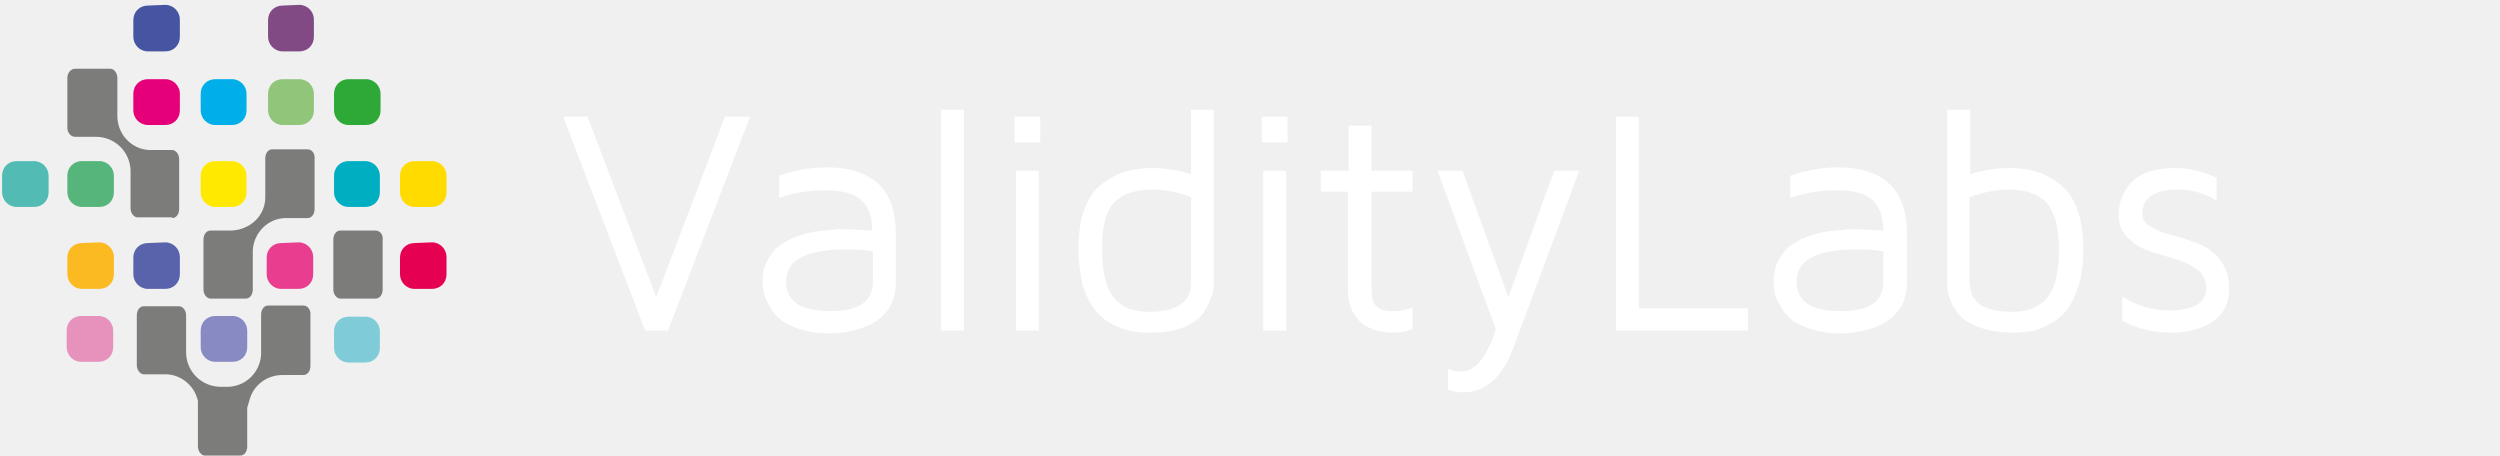
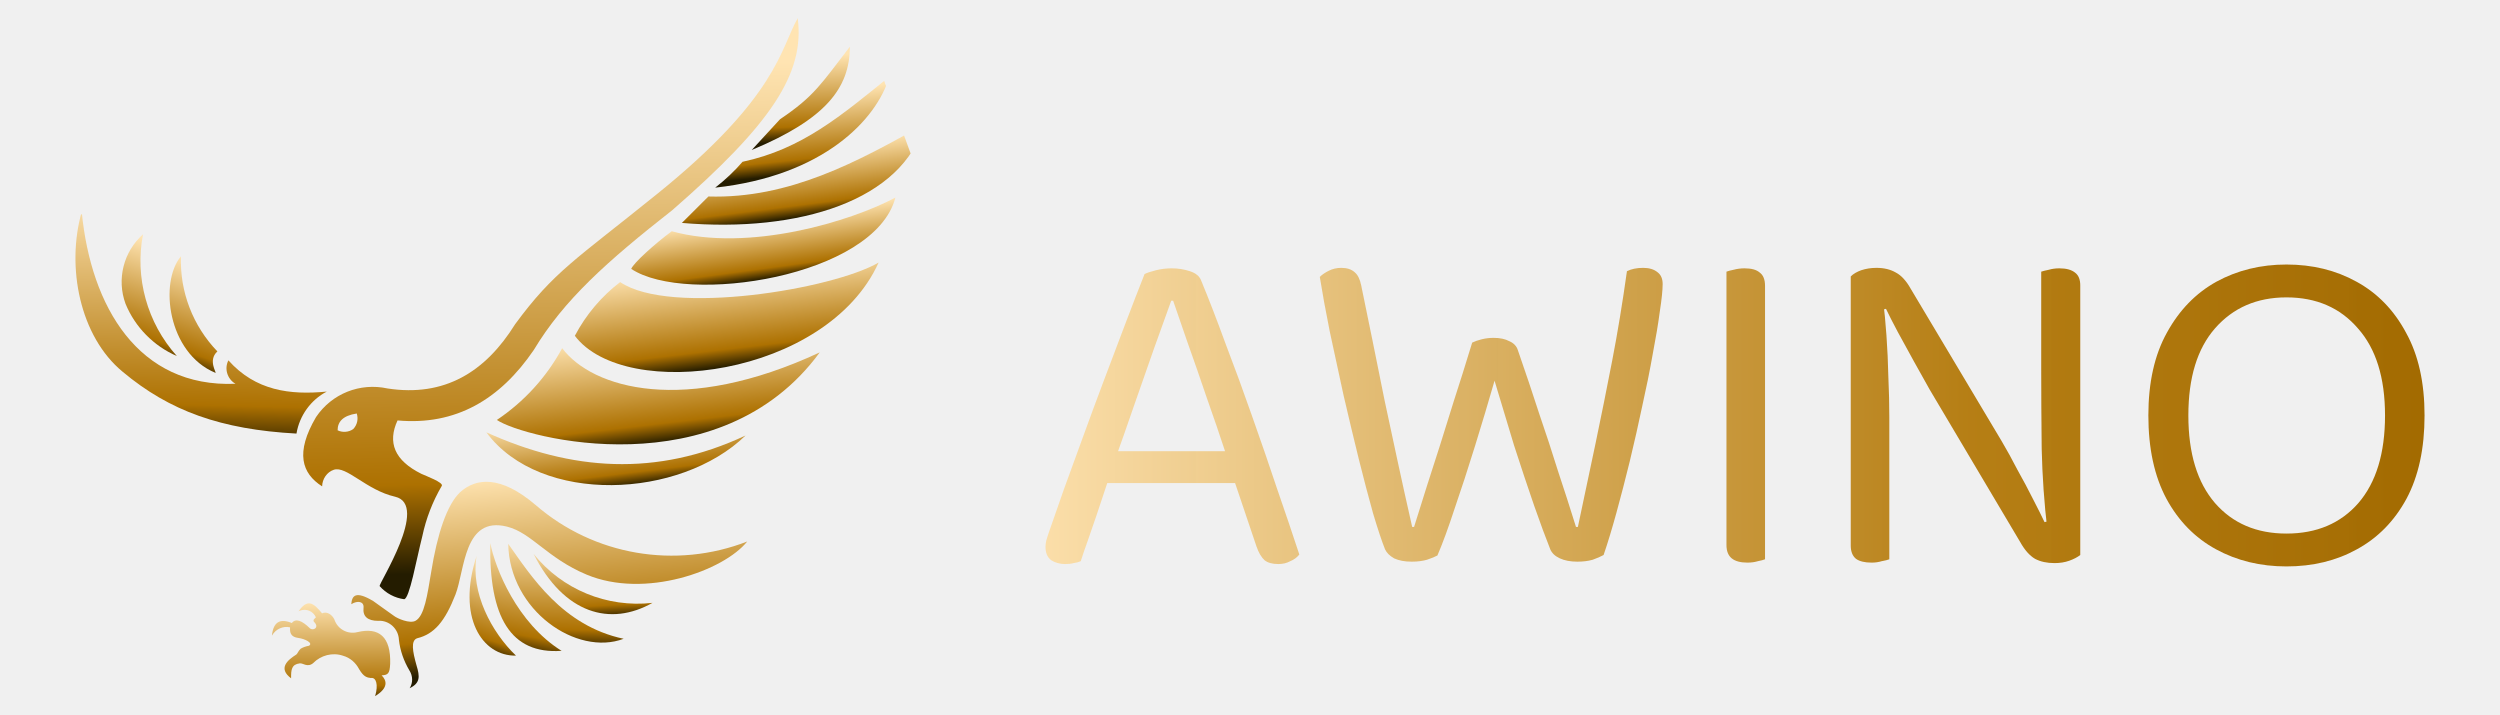
- <svg xmlns="http://www.w3.org/2000/svg" version="1.1" id="Ebene_1" x="0px" y="0px" viewBox="0 0 360 65.6" style="enable-background:new 0 0 360 65.6;" xml:space="preserve">
-   <style type="text/css">
- 	.st0{fill:#FFFFFF;}
- 	.st1{fill:#FBBA21;}
- 	.st2{fill:#FFDB00;}
- 	.st3{fill:#E5007A;}
- 	.st4{fill:#FFE900;}
- 	.st5{fill:#5863AB;}
- 	.st6{fill:#55B57A;}
- 	.st7{fill:#2EA836;}
- 	.st8{fill:#4655A1;}
- 	.st9{fill:#80CBD8;}
- 	.st10{fill:#52BBB4;}
- 	.st11{fill:#E50051;}
- 	.st12{fill:#91C579;}
- 	.st13{fill:#00AEEA;}
- 	.st14{fill:#814A84;}
- 	.st15{fill:#E93E8F;}
- 	.st16{fill:#00AEC1;}
- 	.st17{fill:#878AC3;}
- 	.st18{fill:#E791BD;}
- 	.st19{fill:#7C7C7B;}
+ <svg xmlns="http://www.w3.org/2000/svg" xmlns:xlink="http://www.w3.org/1999/xlink" version="1.1" id="Ebene_1" x="0px" y="0px" viewBox="0 0 700 200" xml:space="preserve" width="700" height="200">
+   <defs id="defs153">
+     <linearGradient id="linearGradient18404">
+       <stop style="stop-color:#fbdea9;stop-opacity:1;" offset="0" id="stop23178" />
+       <stop style="stop-color:#b57d12;stop-opacity:0.988" offset="0.669" id="stop18570" />
+       <stop style="stop-color:#a36b01;stop-opacity:1" offset="1" id="stop18402" />
+     </linearGradient>
+     <linearGradient id="Pfad_2323_00000117638392000652863260000003205296676774957490_" gradientUnits="userSpaceOnUse" x1="-137.843" y1="811.83" x2="-137.843" y2="808.776" gradientTransform="matrix(3.4979,1.9294,0.6179,-10.922,5.6054,9196.119)">
+       <stop offset="0" style="stop-color:#FFE4B2" id="stop16335" />
+       <stop offset="0.823" style="stop-color:#AD7101" id="stop16337" />
+       <stop offset="1" style="stop-color:#241C00" id="stop16339" />
+     </linearGradient>
+     <linearGradient xlink:href="#Pfad_2323_00000117638392000652863260000003205296676774957490_" id="linearGradient16333" x1="277.82" y1="116.381" x2="663.952" y2="116.381" gradientUnits="userSpaceOnUse" />
+     <linearGradient xlink:href="#linearGradient18404" id="linearGradient23112" gradientUnits="userSpaceOnUse" x1="277.787" y1="115.565" x2="663.774" y2="115.565" gradientTransform="translate(-6.203413,-5.1382)" />
+   </defs>
+   <style type="text/css" id="style2">
+ 	.st0{clip-path:url(#SVGID_00000049941846930257934220000018420243084974394774_);}
+ 	.st1{fill-rule:evenodd;clip-rule:evenodd;fill:url(#Pfad_2307_00000163770694348768295010000004849646099421593783_);}
+ 	.st2{fill-rule:evenodd;clip-rule:evenodd;fill:url(#Pfad_2308_00000070824407546842121620000015576827952830124679_);}
+ 	.st3{fill-rule:evenodd;clip-rule:evenodd;fill:url(#Pfad_2309_00000051348673875451602220000009611795152938431373_);}
+ 	.st4{fill-rule:evenodd;clip-rule:evenodd;fill:url(#Pfad_2310_00000109713826106008154570000015697756723812503176_);}
+ 	.st5{fill-rule:evenodd;clip-rule:evenodd;fill:url(#Pfad_2311_00000062157027916013611940000006377162523488610707_);}
+ 	.st6{fill-rule:evenodd;clip-rule:evenodd;fill:url(#Pfad_2312_00000103225052295355316660000009400406999204710552_);}
+ 	.st7{fill-rule:evenodd;clip-rule:evenodd;fill:url(#Pfad_2313_00000057870663039214789880000005353980990383691447_);}
+ 	.st8{fill-rule:evenodd;clip-rule:evenodd;fill:url(#Pfad_2314_00000126313229396615487070000008415462651613726644_);}
+ 	.st9{fill-rule:evenodd;clip-rule:evenodd;fill:url(#Pfad_2315_00000054959730252239789480000017169436718940548259_);}
+ 	.st10{fill-rule:evenodd;clip-rule:evenodd;fill:url(#Pfad_2316_00000109732237383645085680000015393284041640384191_);}
+ 	.st11{fill-rule:evenodd;clip-rule:evenodd;fill:url(#Pfad_2317_00000046312370241541574850000006338981156916792706_);}
+ 	.st12{fill-rule:evenodd;clip-rule:evenodd;fill:url(#Pfad_2318_00000000903098372816135260000015449606161695345327_);}
+ 	.st13{fill-rule:evenodd;clip-rule:evenodd;fill:url(#Pfad_2319_00000165215919385570676990000003565118860321195394_);}
+ 	.st14{fill-rule:evenodd;clip-rule:evenodd;fill:url(#Pfad_2320_00000173851432900352454240000015003554721900824459_);}
+ 	.st15{fill-rule:evenodd;clip-rule:evenodd;fill:url(#Pfad_2321_00000140705678134146916420000001666563210577948064_);}
+ 	.st16{fill-rule:evenodd;clip-rule:evenodd;fill:url(#Pfad_2322_00000056414279022464449300000004157934569950787259_);}
+ 	.st17{fill-rule:evenodd;clip-rule:evenodd;fill:url(#Pfad_2323_00000024712252202815116150000003726989801901641917_);}
</style>
-   <path class="st0" d="M81.1,16.8h3.5l9.9,26l9.9-26h3.6L96.2,47.6h-3.3L81.1,16.8z" />
-   <path class="st0" d="M109.8,40.5c0-1,0.2-2,0.6-2.8s0.9-1.5,1.4-2c0.6-0.5,1.3-0.9,2.1-1.3c0.9-0.4,1.6-0.6,2.3-0.8  c0.7-0.2,1.4-0.3,2.4-0.4c0.9-0.1,1.6-0.1,1.9-0.2c0.4,0,0.8,0,1.4,0l3.7,0.2c0-2.1-0.6-3.6-1.7-4.5s-2.8-1.3-5-1.3  c-2.5,0-4.7,0.4-6.7,1.1v-3.2c2.3-0.8,4.6-1.2,6.9-1.2c3.2,0,5.7,0.8,7.4,2.4c1.7,1.6,2.5,4,2.5,7.2v6.9c0,1.5-0.3,2.7-1,3.8  c-0.7,1-1.6,1.8-2.6,2.3c-1.1,0.5-2.1,0.8-3,1s-1.9,0.3-2.8,0.3c-0.7,0-1.4,0-2.2-0.1c-0.7-0.1-1.6-0.3-2.5-0.6s-1.8-0.7-2.4-1.2  c-0.7-0.5-1.3-1.2-1.8-2.2C110.1,42.9,109.8,41.8,109.8,40.5z M113.2,40.5c0,2.9,2.1,4.3,6.3,4.3c0,0,0,0,0.1,0  c4.1,0,6.1-1.4,6.1-4.2v-4.4c-1-0.2-2.4-0.3-4.1-0.3C115.9,36,113.2,37.5,113.2,40.5z" />
-   <path class="st0" d="M135.5,47.6V15.8h3.3v31.8H135.5z" />
-   <path class="st0" d="M146.1,20.5v-3.7h3.7v3.7H146.1z M146.3,47.6h3.3v-23h-3.3V47.6z" />
-   <path class="st0" d="M155.3,35.8c0-2.3,0.3-4.2,0.9-5.8c0.6-1.6,1.5-2.8,2.6-3.6c1.1-0.8,2.2-1.4,3.3-1.7c1.1-0.3,2.4-0.5,3.7-0.5  c2,0,3.9,0.3,5.7,0.9v-9.3h3.3v24.9c0,0.6-0.1,1.2-0.3,1.9c-0.2,0.6-0.6,1.4-1.1,2.3c-0.6,0.9-1.5,1.6-2.9,2.2  c-1.4,0.6-3.1,0.8-5.1,0.8c-0.9,0-1.7-0.1-2.5-0.2c-0.8-0.2-1.7-0.5-2.7-1s-1.8-1.2-2.5-2.1c-0.7-0.8-1.3-2-1.8-3.5  C155.6,39.6,155.3,37.8,155.3,35.8z M158.7,35.8c0,1.9,0.2,3.6,0.6,4.9c0.4,1.3,1,2.2,1.7,2.8s1.4,1,2.1,1.1  c0.7,0.2,1.4,0.3,2.3,0.3c4.1,0,6.1-1.4,6.1-4.1V28.4c-1.9-0.8-3.8-1.1-5.7-1.1c-2.5,0-4.3,0.7-5.5,2  C159.2,30.6,158.7,32.8,158.7,35.8z" />
-   <path class="st0" d="M181.7,20.5v-3.7h3.7v3.7H181.7z M181.9,47.6h3.3v-23h-3.3V47.6z" />
-   <path class="st0" d="M190.2,27.6v-3h4v-6.5h3.3v6.5h5.9v3h-5.9v14c0,1.2,0.2,2,0.7,2.5s1.3,0.7,2.6,0.7c0.9,0,1.8-0.2,2.6-0.5v3.1  c-1,0.4-2,0.5-2.9,0.5h-0.1c-0.6,0-1.2-0.1-1.8-0.2c-0.6-0.1-1.2-0.4-2-0.8c-0.7-0.4-1.3-1.1-1.8-2s-0.7-2.1-0.7-3.5V27.6H190.2z" />
-   <path class="st0" d="M207,24.6h3.6l6.6,18.2l6.6-18.2h3.6L218,49.9c-1.6,4.4-4.1,6.6-7.3,6.6c-0.7,0-1.5-0.1-2.2-0.4v-3  c0.6,0.3,1.3,0.4,2,0.4c0.6,0,1.2-0.2,1.7-0.6c0.6-0.4,1-0.9,1.4-1.5s0.7-1.2,1-1.8s0.5-1.1,0.6-1.6l0.2-0.6L207,24.6z" />
-   <path class="st0" d="M232.7,47.6V16.8h3.3v27.6h15.7v3.2C251.7,47.6,232.7,47.6,232.7,47.6z" />
-   <path class="st0" d="M255.4,40.5c0-1,0.2-2,0.6-2.8c0.4-0.8,0.9-1.5,1.4-2c0.6-0.5,1.3-0.9,2.1-1.3c0.9-0.4,1.6-0.6,2.3-0.8  c0.7-0.2,1.4-0.3,2.4-0.4c0.9-0.1,1.6-0.1,1.9-0.2c0.4,0,0.8,0,1.4,0l3.7,0.2c0-2.1-0.6-3.6-1.7-4.5s-2.8-1.3-5-1.3  c-2.5,0-4.7,0.4-6.7,1.1v-3.2c2.3-0.8,4.6-1.2,6.9-1.2c3.2,0,5.7,0.8,7.4,2.4c1.7,1.6,2.5,4,2.5,7.2v6.9c0,1.5-0.3,2.7-1,3.8  c-0.7,1-1.6,1.8-2.6,2.3c-1.1,0.5-2.1,0.8-3,1s-1.9,0.3-2.8,0.3c-0.7,0-1.4,0-2.2-0.1c-0.7-0.1-1.6-0.3-2.5-0.6s-1.8-0.7-2.4-1.2  c-0.7-0.5-1.3-1.2-1.8-2.2C255.6,42.9,255.4,41.8,255.4,40.5z M258.7,40.5c0,2.9,2.1,4.3,6.3,4.3c0,0,0,0,0.1,0  c4.1,0,6.1-1.4,6.1-4.2v-4.4c-1-0.2-2.4-0.3-4.1-0.3C261.5,36,258.7,37.5,258.7,40.5z" />
-   <path class="st0" d="M280.4,40.7V15.8h3.3v9.3c1.8-0.6,3.7-0.9,5.7-0.9c1.1,0,2,0.1,3,0.3c0.9,0.2,1.9,0.5,2.8,1.1  c1,0.5,1.8,1.2,2.5,2s1.3,2,1.7,3.4c0.4,1.4,0.6,3.1,0.6,4.9c0,2-0.2,3.8-0.7,5.3s-1.1,2.7-1.7,3.5c-0.7,0.8-1.5,1.5-2.5,2  s-1.9,0.9-2.7,1c-0.8,0.1-1.7,0.2-2.5,0.2c-1.7,0-3.1-0.2-4.4-0.6c-1.2-0.4-2.2-0.9-2.8-1.4c-0.6-0.5-1.1-1.2-1.5-1.9  c-0.4-0.8-0.6-1.4-0.7-1.9C280.4,41.6,280.4,41.2,280.4,40.7z M283.7,40.9c0,2.7,2,4,6.1,4c0.9,0,1.6-0.1,2.3-0.3  c0.7-0.2,1.4-0.6,2.1-1.1c0.7-0.6,1.3-1.5,1.7-2.8c0.4-1.3,0.6-2.9,0.6-4.9c0-3-0.6-5.1-1.7-6.5c-1.1-1.3-3-2-5.5-2  c-1.9,0-3.8,0.4-5.7,1.1v12.5H283.7z" />
-   <path class="st0" d="M305.1,30.8c0-1.8,0.7-3.4,2-4.7c1.3-1.3,3.4-1.9,6.2-1.9c2,0,3.9,0.5,5.9,1.4v3.3c-1.8-1.1-3.6-1.6-5.5-1.6  c-3.5,0-5.2,1.2-5.2,3.5c0,0.8,0.4,1.4,1.3,1.9c0.8,0.5,1.9,0.9,3.1,1.2s2.4,0.7,3.7,1.2c1.2,0.5,2.2,1.2,3.1,2.3  c0.8,1.1,1.3,2.5,1.3,4.1c0,2-0.7,3.6-2.2,4.7c-1.5,1.1-3.6,1.7-6.2,1.7s-4.9-0.6-7-1.7v-3.5c2.2,1.4,4.5,2,6.8,2  c3.5,0,5.3-1.1,5.3-3.2c0-1.1-0.4-2-1.3-2.7c-0.8-0.6-1.9-1.1-3.1-1.5c-1.2-0.3-2.4-0.7-3.7-1.1c-1.2-0.4-2.2-1-3.1-1.9  C305.5,33.5,305.1,32.3,305.1,30.8z" />
-   <g>
-     <path class="st1" d="M11.8,35c-1.2,0-2.1,0.9-2.1,2.1v2.4c0,1.1,0.9,2.1,2.1,2.1h2.5c1.2,0,2.1-0.9,2.1-2.1V37   c0-1.1-0.9-2.1-2.1-2.1L11.8,35L11.8,35z" />
-     <path class="st2" d="M59.7,23.2c-1.2,0-2.1,0.9-2.1,2.1v2.4c0,1.1,0.9,2.1,2.1,2.1h2.5c1.2,0,2.1-0.9,2.1-2.1v-2.4   c0-1.1-0.9-2.1-2.1-2.1H59.7L59.7,23.2z" />
-     <path class="st3" d="M21.3,11.4c-1.2,0-2.1,0.9-2.1,2.1v2.4c0,1.1,0.9,2.1,2.1,2.1h2.5c1.2,0,2.1-0.9,2.1-2.1v-2.4   c0-1.1-0.9-2.1-2.1-2.1H21.3L21.3,11.4z" />
-     <path class="st4" d="M31,23.2c-1.2,0-2.1,0.9-2.1,2.1v2.4c0,1.1,0.9,2.1,2.1,2.1h2.4c1.2,0,2.1-0.9,2.1-2.1v-2.4   c0-1.1-0.9-2.1-2.1-2.1H31L31,23.2z" />
-     <path class="st5" d="M21.3,35c-1.2,0-2.1,0.9-2.1,2.1v2.4c0,1.1,0.9,2.1,2.1,2.1h2.5c1.2,0,2.1-0.9,2.1-2.1V37   c0-1.1-0.9-2.1-2.1-2.1L21.3,35L21.3,35z" />
-     <path class="st6" d="M11.8,23.2c-1.2,0-2.1,0.9-2.1,2.1v2.4c0,1.1,0.9,2.1,2.1,2.1h2.5c1.2,0,2.1-0.9,2.1-2.1v-2.4   c0-1.1-0.9-2.1-2.1-2.1H11.8L11.8,23.2z" />
-     <path class="st7" d="M50.2,11.4c-1.2,0-2.1,0.9-2.1,2.1v2.4c0,1.1,0.9,2.1,2.1,2.1h2.5c1.2,0,2.1-0.9,2.1-2.1v-2.4   c0-1.1-0.9-2.1-2.1-2.1H50.2L50.2,11.4z" />
-     <path class="st8" d="M21.3,0.8c-1.2,0-2.1,0.9-2.1,2.1v2.4c0,1.1,0.9,2.1,2.1,2.1h2.5c1.2,0,2.1-0.9,2.1-2.1V2.8   c0-1.1-0.9-2.1-2.1-2.1L21.3,0.8L21.3,0.8z" />
-     <path class="st9" d="M50.2,45.6c-1.2,0-2.1,0.9-2.1,2.1v2.4c0,1.1,0.9,2.1,2.1,2.1h2.4c1.2,0,2.1-0.9,2.1-2.1v-2.4   c0-1.1-0.9-2.1-2.1-2.1H50.2L50.2,45.6z" />
-     <path class="st10" d="M2.4,23.2c-1.2,0-2.1,0.9-2.1,2.1v2.4c0,1.1,0.9,2.1,2.1,2.1h2.5c1.2,0,2.1-0.9,2.1-2.1v-2.4   c0-1.1-0.9-2.1-2.1-2.1H2.4L2.4,23.2z" />
-     <path class="st11" d="M59.7,35c-1.2,0-2.1,0.9-2.1,2.1v2.4c0,1.1,0.9,2.1,2.1,2.1h2.5c1.2,0,2.1-0.9,2.1-2.1V37   c0-1.1-0.9-2.1-2.1-2.1L59.7,35L59.7,35z" />
-     <path class="st12" d="M40.7,11.4c-1.2,0-2.1,0.9-2.1,2.1v2.4c0,1.1,0.9,2.1,2.1,2.1h2.4c1.2,0,2.1-0.9,2.1-2.1v-2.4   c0-1.1-0.9-2.1-2.1-2.1H40.7L40.7,11.4z" />
-     <path class="st13" d="M31,11.4c-1.2,0-2.1,0.9-2.1,2.1v2.4c0,1.1,0.9,2.1,2.1,2.1h2.4c1.2,0,2.1-0.9,2.1-2.1v-2.4   c0-1.1-0.9-2.1-2.1-2.1H31L31,11.4z" />
-     <path class="st14" d="M40.7,0.8c-1.2,0-2.1,0.9-2.1,2.1v2.4c0,1.1,0.9,2.1,2.1,2.1h2.4c1.2,0,2.1-0.9,2.1-2.1V2.8   c0-1.1-0.9-2.1-2.1-2.1L40.7,0.8L40.7,0.8z" />
-     <path class="st15" d="M40.5,35c-1.2,0-2.1,0.9-2.1,2.1v2.4c0,1.1,0.9,2.1,2.1,2.1H43c1.2,0,2.1-0.9,2.1-2.1V37   c0-1.1-0.9-2.1-2.1-2.1L40.5,35L40.5,35z" />
-     <path class="st16" d="M50.2,23.2c-1.2,0-2.1,0.9-2.1,2.1v2.4c0,1.1,0.9,2.1,2.1,2.1h2.4c1.2,0,2.1-0.9,2.1-2.1v-2.4   c0-1.1-0.9-2.1-2.1-2.1H50.2L50.2,23.2z" />
-     <path class="st17" d="M33.5,52.1c1.2,0,2.1-0.9,2.1-2.1v-2.4c0-1.1-0.9-2.1-2.1-2.1H31c-1.2,0-2.1,0.9-2.1,2.1V50   c0,1.1,0.9,2.1,2.1,2.1H33.5L33.5,52.1z" />
-     <path class="st18" d="M14.2,52.1c1.2,0,2.1-0.9,2.1-2.1v-2.4c0-1.1-0.9-2.1-2.1-2.1h-2.5c-1.2,0-2.1,0.9-2.1,2.1V50   c0,1.1,0.9,2.1,2.1,2.1H14.2L14.2,52.1z" />
-     <path class="st19" d="M54.1,33.2H49c-0.6,0-1,0.6-1,1.3v7.2c0,0.7,0.5,1.3,1,1.3h5.1c0.6,0,1-0.6,1-1.3v-7.2   C55.2,33.8,54.7,33.2,54.1,33.2L54.1,33.2z M24.8,31.4c0.6,0,1-0.6,1-1.3v-7.2c0-0.7-0.5-1.3-1-1.3h-3.3c-2.6-0.1-4.6-2.3-4.6-4.9   v-5.5c0-0.7-0.5-1.3-1-1.3h-5.1c-0.6,0-1.1,0.6-1.1,1.3v7.2c0,0.7,0.5,1.3,1.1,1.3h3l0,0c2.7,0,4.9,2.1,5,4.8V30   c0,0.7,0.5,1.3,1,1.3h5V31.4z M44.3,21.5h-5.1c-0.6,0-1,0.6-1,1.3v5.6c0,2.7-2.2,4.7-4.9,4.8h-3c-0.6,0-1,0.6-1,1.3v7.2   c0,0.7,0.5,1.3,1,1.3h5.1c0.6,0,1-0.6,1-1.3v-5.6c0.1-2.5,2.1-4.6,4.6-4.7h3.3c0.6,0,1-0.6,1-1.3v-7.2   C45.4,22.1,44.9,21.5,44.3,21.5L44.3,21.5z M43.7,44h-5.1c-0.6,0-1,0.6-1,1.3V51c-0.1,2.5-2.1,4.6-4.7,4.7h-1.1   c-2.7,0-4.9-2.1-5-4.8v-5.5c0-0.7-0.5-1.3-1-1.3h-5.1c-0.6,0-1,0.6-1,1.3v7.2c0,0.7,0.5,1.3,1,1.3H24c2.2,0.1,4,1.7,4.5,3.8v6.6   c0,0.7,0.5,1.3,1,1.3h5.1c0.6,0,1-0.6,1-1.3v-5.6c0,0,0.2-0.6,0.3-1c0.5-2.1,2.4-3.7,4.8-3.7h3c0.6,0,1-0.6,1-1.3v-7.2   C44.8,44.6,44.3,44,43.7,44L43.7,44z" />
+   <g id="g24705" transform="translate(21.12565,5.09075)">
+     <g id="Gruppe_4218" transform="matrix(0.985,-0.174,0.174,0.985,-6.203413,8.5828)">
+       <g id="g147">
+         <defs id="defs5">
+           <rect id="SVGID_1_" x="-4.9" y="27.8" transform="matrix(0.9848,-0.174,0.174,0.9848,-17.5567,21.8271)" width="241.4" height="166.5" />
+         </defs>
+         <clipPath id="SVGID_00000051351591309651316640000007626877281409536914_">
+           <use xlink:href="#SVGID_1_" style="overflow:visible" id="use7" x="0" y="0" width="100%" height="100%" />
+         </clipPath>
+         <g id="Gruppe_4147" clip-path="url(#SVGID_00000051351591309651316640000007626877281409536914_)">
+           <linearGradient id="Pfad_2307_00000114039404643298544430000009019898074086543762_" gradientUnits="userSpaceOnUse" x1="-123.116" y1="806.828" x2="-123.116" y2="803.774" gradientTransform="matrix(3.34,1.6742,0.59,-9.4777,28.047,8013.358)">
+             <stop offset="0" style="stop-color:#FFE4B2" id="stop10" />
+             <stop offset="0.823" style="stop-color:#AD7101" id="stop12" />
+             <stop offset="1" style="stop-color:#241C00" id="stop14" />
+           </linearGradient>
+           <path id="Pfad_2307" style="clip-rule:evenodd;fill:url(#Pfad_2307_00000114039404643298544430000009019898074086543762_);fill-rule:evenodd" d="m 92,160.4 c -3.5,9.7 0.4,21.8 6,29.4 -9.4,-1.5 -14.5,-13.5 -6,-29.4" />
+           <linearGradient id="Pfad_2308_00000116236759271107769010000008617964820323570304_" gradientUnits="userSpaceOnUse" x1="-128.103" y1="807.553" x2="-128.103" y2="804.499" gradientTransform="matrix(5.0994,1.8929,0.9008,-10.7158,28.6247,9053.551)">
+             <stop offset="0" style="stop-color:#FFE4B2" id="stop18" />
+             <stop offset="0.823" style="stop-color:#AD7101" id="stop20" />
+             <stop offset="1" style="stop-color:#241C00" id="stop22" />
+           </linearGradient>
+           <path id="Pfad_2308" style="clip-rule:evenodd;fill:url(#Pfad_2308_00000116236759271107769010000008617964820323570304_);fill-rule:evenodd" d="m 96.4,157.5 c -4,20.4 0.2,31.7 14.4,33.2 -10.9,-9.8 -14.3,-25.9 -14.4,-33.2" />
+           <linearGradient id="Pfad_2309_00000008135930175010001900000000664264746850019501_" gradientUnits="userSpaceOnUse" x1="-132.534" y1="806.309" x2="-132.534" y2="803.255" gradientTransform="matrix(8.8908,1.8264,1.5706,-10.3393,26.7703,8737.329)">
+             <stop offset="0" style="stop-color:#FFE4B2" id="stop26" />
+             <stop offset="0.823" style="stop-color:#AD7101" id="stop28" />
+             <stop offset="1" style="stop-color:#241C00" id="stop30" />
+           </linearGradient>
+           <path id="Pfad_2309" style="clip-rule:evenodd;fill:url(#Pfad_2309_00000008135930175010001900000000664264746850019501_);fill-rule:evenodd" d="m 101.3,158.6 c -2.9,18.5 13.4,34.4 27.2,31.8 -16.3,-6.6 -22.4,-21.7 -27.2,-31.8" />
+           <linearGradient id="Pfad_2310_00000053509734745780133580000010269684413006545043_" gradientUnits="userSpaceOnUse" x1="-131.628" y1="800.016" x2="-131.628" y2="796.962" gradientTransform="matrix(9.7909,1.1849,1.7296,-6.7078,28.0888,5684.952)">
+             <stop offset="0" style="stop-color:#FFE4B2" id="stop34" />
+             <stop offset="0.823" style="stop-color:#AD7101" id="stop36" />
+             <stop offset="1" style="stop-color:#241C00" id="stop38" />
+           </linearGradient>
+           <path id="Pfad_2310" style="clip-rule:evenodd;fill:url(#Pfad_2310_00000053509734745780133580000010269684413006545043_);fill-rule:evenodd" d="m 107.8,162.6 c 6.1,11.2 17.6,18.5 30.4,19.3 -12.8,4.5 -24.9,-1.2 -30.4,-19.3" />
+           <linearGradient id="Pfad_2311_00000094614505154539691380000007992637153643683768_" gradientUnits="userSpaceOnUse" x1="-137.579" y1="803.665" x2="-137.579" y2="800.611" gradientTransform="matrix(10.1789,1.6424,1.7981,-9.2977,2.7438,7863.667)">
+             <stop offset="0" style="stop-color:#FFE4B2" id="stop42" />
+             <stop offset="0.823" style="stop-color:#AD7101" id="stop44" />
+             <stop offset="1" style="stop-color:#241C00" id="stop46" />
+           </linearGradient>
+           <path id="Pfad_2311" style="clip-rule:evenodd;fill:url(#Pfad_2311_00000094614505154539691380000007992637153643683768_);fill-rule:evenodd" d="m 50.3,181.4 c -2.7,-1.5 -6.1,-1.2 -8.6,0.6 -1.8,1 -2.8,-0.6 -3.7,-0.6 -2.3,-0.1 -2.7,1.3 -3.1,3.7 -3.2,-3.4 -0.1,-5.2 2.6,-6.3 0.3,-0.1 0.8,-1 1.5,-1.4 0.8,-0.3 1.6,-0.4 2.4,-0.4 1.4,-0.5 -0.7,-2.1 -2.6,-2.7 -1.9,-0.6 -2.1,-1.8 -1.7,-3.3 -1.9,-0.8 -4.1,-0.2 -5.4,1.4 1,-3.6 3,-4.5 6.1,-2.5 1.3,-1.2 2.9,-0.2 4.7,2.3 0.7,1 2.8,0.3 1.5,-1.5 -0.5,-0.7 0.7,-1.1 0.7,-1.2 -0.4,-1.8 -2.2,-3 -4.1,-2.6 -0.2,0 -0.3,0.1 -0.4,0.1 3.1,-3.1 4.5,-1.7 6.4,1.7 1.4,-0.4 2.7,0.8 3.1,2.3 0.4,2.8 2.9,4.8 5.7,4.6 6.2,-0.4 9.1,2.9 7.5,10.4 -0.6,2.6 -1.1,2.9 -2.9,2.7 1.2,1.7 1.3,3.8 -2.8,5.4 1.5,-3 1.2,-5.2 -0.3,-5.2 -1,-0.3 -1.9,-0.6 -2.8,-3 -0.6,-1.9 -1.9,-3.6 -3.8,-4.5" />
+           <linearGradient id="Pfad_2312_00000129207124920147346000000015198098637683448750_" gradientUnits="userSpaceOnUse" x1="-139.618" y1="810.232" x2="-139.618" y2="807.179" gradientTransform="matrix(36.248,3.0406,6.4032,-17.2124,-16.0913,14510.834)">
+             <stop offset="0" style="stop-color:#FFE4B2" id="stop50" />
+             <stop offset="0.823" style="stop-color:#AD7101" id="stop52" />
+             <stop offset="1" style="stop-color:#241C00" id="stop54" />
+           </linearGradient>
+           <path id="Pfad_2312" style="clip-rule:evenodd;fill:url(#Pfad_2312_00000129207124920147346000000015198098637683448750_);fill-rule:evenodd" d="m 90.6,142 c 5,-3.1 11.9,-2.8 20.2,7.3 13.6,16.7 35.4,24.5 56.5,20.3 -7.9,6.9 -31,10.9 -45.9,1.3 -10.1,-6.5 -13.1,-14.2 -19.6,-17.1 -11.4,-5.1 -13.7,9.9 -17.5,16.2 -4.2,6.9 -7.8,9.9 -12.7,10.2 -1.9,0.3 -1.9,3.4 -1.5,7.4 0.4,3.3 0.2,5.1 -3,6 1.2,-1.3 1.5,-3.2 0.8,-4.9 -1.1,-2.9 -1.6,-6 -1.4,-9 0.4,-3 -1.7,-5.8 -4.7,-6.2 0,0 -0.1,0 -0.1,0 -2.8,-0.5 -4.1,-1.9 -3.4,-4.3 0.5,-1.7 -1.2,-2.4 -3.2,-1.6 0.6,-2.3 1.8,-3.6 6.2,0.2 1.4,1.5 3.1,3.1 5,5.1 0.8,0.9 4,3 5.7,2.4 2.7,-0.9 4.5,-6.5 6.7,-12.7 3.5,-10.1 7.6,-17.8 11.9,-20.6" />
+           <linearGradient id="Pfad_2313_00000088119855464645290860000007108448543670865796_" gradientUnits="userSpaceOnUse" x1="-136.497" y1="803.217" x2="-136.497" y2="800.164" gradientTransform="matrix(23.0106,1.2263,4.0648,-6.9419,12.3468,5870.097)">
+             <stop offset="0" style="stop-color:#FFE4B2" id="stop58" />
+             <stop offset="0.823" style="stop-color:#AD7101" id="stop60" />
+             <stop offset="1" style="stop-color:#241C00" id="stop62" />
+           </linearGradient>
+           <path id="Pfad_2313" style="clip-rule:evenodd;fill:url(#Pfad_2313_00000088119855464645290860000007108448543670865796_);fill-rule:evenodd" d="m 100.7,126.8 c 11.4,22.8 50.2,27.8 71.3,13.5 -26.7,7.2 -49.8,1.2 -71.3,-13.5" />
+           <linearGradient id="Pfad_2314_00000164497541724204180250000002135180644034901946_" gradientUnits="userSpaceOnUse" x1="-137.968" y1="808.349" x2="-137.968" y2="805.295" gradientTransform="matrix(29.8022,1.7514,5.2645,-9.9143,6.5957,8363.138)">
+             <stop offset="0" style="stop-color:#FFE4B2" id="stop66" />
+             <stop offset="0.823" style="stop-color:#AD7101" id="stop68" />
+             <stop offset="1" style="stop-color:#241C00" id="stop70" />
+           </linearGradient>
+           <path id="Pfad_2314" style="clip-rule:evenodd;fill:url(#Pfad_2314_00000164497541724204180250000002135180644034901946_);fill-rule:evenodd" d="m 104.2,123.9 c 8.4,-3.7 15.8,-9.4 21.5,-16.6 6.4,12.6 30.4,24.5 70.8,13.7 -34.2,32.8 -85.8,9.2 -92.3,2.9" />
+           <linearGradient id="Pfad_2315_00000051354333842910886660000013543306664277901478_" gradientUnits="userSpaceOnUse" x1="-137.329" y1="808.955" x2="-137.329" y2="805.901" gradientTransform="matrix(28.1464,1.6257,4.9721,-9.2032,16.6857,7760.102)">
+             <stop offset="0" style="stop-color:#FFE4B2" id="stop74" />
+             <stop offset="0.823" style="stop-color:#AD7101" id="stop76" />
+             <stop offset="1" style="stop-color:#241C00" id="stop78" />
+           </linearGradient>
+           <path id="Pfad_2315" style="clip-rule:evenodd;fill:url(#Pfad_2315_00000051354333842910886660000013543306664277901478_);fill-rule:evenodd" d="m 144.9,91.9 c 12.3,11.9 58.4,12.3 72.2,7.2 -19.8,29 -76.7,26.2 -87.3,5.4 4.1,-5.3 9.3,-9.6 15.1,-12.6" />
+           <linearGradient id="Pfad_2316_00000005224988891198370760000016425250440862789762_" gradientUnits="userSpaceOnUse" x1="-135.835" y1="805.847" x2="-135.835" y2="802.793" gradientTransform="matrix(24.6014,1.0063,4.3458,-5.6965,26.4058,4807.608)">
+             <stop offset="0" style="stop-color:#FFE4B2" id="stop82" />
+             <stop offset="0.823" style="stop-color:#AD7101" id="stop84" />
+             <stop offset="1" style="stop-color:#241C00" id="stop86" />
+           </linearGradient>
+           <path id="Pfad_2316" style="clip-rule:evenodd;fill:url(#Pfad_2316_00000005224988891198370760000016425250440862789762_);fill-rule:evenodd" d="m 161.6,80.4 c 20.2,9.6 49.9,6 63.3,1.6 -9.6,20.9 -62.9,19.6 -76.3,6.8 0.9,-1.5 7.6,-5.7 13,-8.4" />
+           <linearGradient id="Pfad_2317_00000051372822719393473190000000525171009819706812_" gradientUnits="userSpaceOnUse" x1="-135.633" y1="808.832" x2="-135.633" y2="805.778" gradientTransform="matrix(23.0953,1.1192,4.0798,-6.3355,33.2348,5339.262)">
+             <stop offset="0" style="stop-color:#FFE4B2" id="stop90" />
+             <stop offset="0.823" style="stop-color:#AD7101" id="stop92" />
+             <stop offset="1" style="stop-color:#241C00" id="stop94" />
+           </linearGradient>
+           <path id="Pfad_2317" style="clip-rule:evenodd;fill:url(#Pfad_2317_00000051372822719393473190000000525171009819706812_);fill-rule:evenodd" d="m 173.4,72.6 c 22.1,4.6 42.9,-2.3 63,-9.4 -9.6,19.9 -39.6,23.9 -71.6,15.4 z" />
+           <linearGradient id="Pfad_2318_00000049210352789160103080000013688753815754770872_" gradientUnits="userSpaceOnUse" x1="-134.067" y1="811.449" x2="-134.067" y2="808.395" gradientTransform="matrix(17.2139,1.2701,3.0408,-7.1898,42.8078,6052.822)">
+             <stop offset="0" style="stop-color:#FFE4B2" id="stop98" />
+             <stop offset="0.823" style="stop-color:#AD7101" id="stop100" />
+             <stop offset="1" style="stop-color:#241C00" id="stop102" />
+           </linearGradient>
+           <path id="Pfad_2318" style="clip-rule:evenodd;fill:url(#Pfad_2318_00000049210352789160103080000013688753815754770872_);fill-rule:evenodd" d="m 184.5,64.7 c 17,-0.6 29.4,-7.9 44.6,-16.3 -5.6,11.3 -23.1,24.1 -53.4,22.1 3.2,-1.7 6.1,-3.6 8.8,-5.8" />
+           <linearGradient id="Pfad_2319_00000051381088466719310180000002493517703269146797_" gradientUnits="userSpaceOnUse" x1="-129.239" y1="813.544" x2="-129.239" y2="810.49" gradientTransform="matrix(10.3691,1.3508,1.8317,-7.6466,53.6378,6433.578)">
+             <stop offset="0" style="stop-color:#FFE4B2" id="stop106" />
+             <stop offset="0.823" style="stop-color:#AD7101" id="stop108" />
+             <stop offset="1" style="stop-color:#241C00" id="stop110" />
+           </linearGradient>
+           <path id="Pfad_2319" style="clip-rule:evenodd;fill:url(#Pfad_2319_00000051381088466719310180000002493517703269146797_);fill-rule:evenodd" d="m 196.9,54.8 c 10.6,-4.7 13,-7.7 22.8,-16.6 -2.1,11.5 -10.3,18.8 -32.1,23.7 z" />
+           <linearGradient id="Pfad_2320_00000132069615415149789310000000015878948438600344_" gradientUnits="userSpaceOnUse" x1="-140.881" y1="815.399" x2="-140.881" y2="812.345" gradientTransform="matrix(50.9165,8.0308,8.9944,-45.4617,-32.9351,38228.633)">
+             <stop offset="0" style="stop-color:#FFE4B2" id="stop114" />
+             <stop offset="0.823" style="stop-color:#AD7101" id="stop116" />
+             <stop offset="1" style="stop-color:#241C00" id="stop118" />
+           </linearGradient>
+           <path id="Pfad_2320" style="clip-rule:evenodd;fill:url(#Pfad_2320_00000132069615415149789310000000015878948438600344_);fill-rule:evenodd" d="m 52.8,133.7 c -5,-4.6 -5.8,-10.6 1.7,-19.4 5.5,-5.7 13.8,-7.4 21.1,-4.4 15.3,5.2 27.8,0.2 38.3,-11.5 13.3,-12.7 19.8,-14.8 45.5,-29 37.9,-20.9 41.1,-34.1 47.3,-41.6 -0.7,15.6 -12.5,27.9 -43.9,46.8 -20.6,11 -34.3,19.5 -45,31.8 -11.7,12 -25.2,17.1 -41,12.8 -3.9,5.6 -2.8,10.9 4,15.9 1,0.7 5.8,3.5 5,4.3 -3.3,3.9 -5.9,8.2 -7.8,12.9 -2.8,6.2 -6.6,16.7 -8.1,16.5 -2.5,-0.8 -4.7,-2.5 -6.1,-4.8 -0.3,-0.6 17.8,-20 8.6,-23.9 -7.6,-3.2 -11.9,-11 -15.6,-10.4 -2,0.3 -3.6,2 -4,4 m 7,-14.7 c 0.4,-2.3 2.1,-3.8 6.1,-3.7 0.2,1.6 -0.4,3.1 -1.7,4.1 -1.4,0.7 -3.2,0.5 -4.4,-0.4" />
+           <linearGradient id="Pfad_2321_00000178923876574293093770000015564527339878380687_" gradientUnits="userSpaceOnUse" x1="-141.548" y1="814.156" x2="-141.548" y2="811.102" gradientTransform="matrix(20.533,4.0794,3.6272,-23.0933,-19.7348,19425.301)">
+             <stop offset="0" style="stop-color:#FFE4B2" id="stop122" />
+             <stop offset="0.823" style="stop-color:#AD7101" id="stop124" />
+             <stop offset="1" style="stop-color:#241C00" id="stop126" />
+           </linearGradient>
+           <path id="Pfad_2321" style="clip-rule:evenodd;fill:url(#Pfad_2321_00000178923876574293093770000015564527339878380687_);fill-rule:evenodd" d="m 48.3,117.9 c 1.7,-4.8 5.6,-8.6 10.4,-10.1 -10.3,-0.8 -19.6,-3.7 -25.6,-13.4 -1.6,2.1 -1.2,5.1 0.8,6.8 C 7,97.6 -2.2,73 -0.1,46.3 c -7,14.4 -6.6,34.3 3.5,46.1 11,13.1 24.3,20.7 44.9,25.5" />
+           <linearGradient id="Pfad_2322_00000109002596421701383320000017561286209740699556_" gradientUnits="userSpaceOnUse" x1="-140.314" y1="812.05" x2="-140.314" y2="808.996" gradientTransform="matrix(3.8152,2.0088,0.674,-11.3718,1.2291,9571.766)">
+             <stop offset="0" style="stop-color:#FFE4B2" id="stop130" />
+             <stop offset="0.823" style="stop-color:#AD7101" id="stop132" />
+             <stop offset="1" style="stop-color:#241C00" id="stop134" />
+           </linearGradient>
+           <path id="Pfad_2322" style="clip-rule:evenodd;fill:url(#Pfad_2322_00000109002596421701383320000017561286209740699556_);fill-rule:evenodd" d="M 19.1,90.7 C 13.2,86.8 9,80.7 7.5,73.8 6.2,66.6 9.5,59.3 15.7,55.5 11.3,67 12.5,80.1 19.1,90.7" />
+           <linearGradient id="Pfad_2323_00000117638392000652863260000003205296676774957490_-9" gradientUnits="userSpaceOnUse" x1="-137.843" y1="811.83" x2="-137.843" y2="808.776" gradientTransform="matrix(3.4979,1.9294,0.6179,-10.922,5.6054,9196.119)">
+             <stop offset="0" style="stop-color:#FFE4B2" id="stop138" />
+             <stop offset="0.823" style="stop-color:#AD7101" id="stop140" />
+             <stop offset="1" style="stop-color:#241C00" id="stop142" />
+           </linearGradient>
+           <path id="Pfad_2323" style="clip-rule:evenodd;fill:url(#Pfad_2323_00000117638392000652863260000003205296676774957490_-9);fill-rule:evenodd" d="m 28.9,97.2 c 0.5,0.3 -1.6,-3.8 1.6,-5.8 -5.5,-8.2 -7.5,-18.3 -5.4,-28 -7.3,6.1 -8.4,26 3.8,33.8" />
+         </g>
+       </g>
+     </g>
+     <g aria-label="AWINO" id="text1412" style="font-size:133.333px;line-height:1.25;font-family:'Mitra Mono';-inkscape-font-specification:'Mitra Mono';fill:url(#linearGradient23112)">
+       <path d="m 307.35,79.11 h -0.533 q -2,5.6 -4.8,13.333 -2.667,7.733 -5.6,16 -2.8,8.133 -5.333,15.2 l -0.667,2 q -0.8,2.4 -2,6 -1.2,3.6 -2.533,7.6 -1.333,3.867 -2.533,7.333 -1.2,3.333 -1.867,5.467 -0.933,0.4 -2,0.533 -0.933,0.267 -2.4,0.267 -2.133,0 -3.867,-1.067 -1.6,-1.2 -1.6,-3.733 0,-1.2 0.4,-2.4 0.4,-1.333 0.933,-2.8 1.6,-4.533 3.867,-11.067 2.4,-6.533 5.2,-14.267 2.8,-7.733 5.867,-15.867 3.067,-8.133 6,-15.867 2.933,-7.733 5.467,-14.133 1.067,-0.533 3.2,-1.067 2.133,-0.533 4.4,-0.533 2.667,0 5.067,0.8 2.533,0.8 3.2,2.667 3.2,7.733 6.8,17.6 3.733,9.733 7.467,20.4 3.733,10.533 7.067,20.533 3.467,10 6.133,18.133 -0.933,1.2 -2.533,1.867 -1.467,0.8 -3.333,0.8 -2.533,0 -3.867,-1.067 -1.333,-1.2 -2.267,-3.867 l -7.333,-21.733 -1.067,-3.733 q -2.667,-8.133 -5.6,-16.4 -2.8,-8.267 -5.333,-15.333 -2.4,-7.067 -4,-11.6 z m -22.133,51.067 3.467,-8.933 h 37.2 l 2.133,8.933 z" style="font-family:'Baloo Bhai 2';-inkscape-font-specification:'Baloo Bhai 2, '" id="path25905" />
+       <path d="m 391.083,90.843 q 1.067,-0.533 2.667,-0.933 1.6,-0.4 3.333,-0.4 2.667,0 4.4,0.933 1.867,0.8 2.4,2.533 3.333,9.6 6,17.867 2.8,8.133 5.2,15.867 2.533,7.6 5.067,15.733 h 0.533 q 2.533,-12 4.933,-23.333 2.4,-11.467 4.667,-23.2 2.267,-11.733 4.133,-25.067 1.867,-0.933 4.533,-0.933 2.533,0 4,1.2 1.467,1.067 1.467,3.333 0,2.533 -0.8,7.733 -0.667,5.067 -2,12 -1.2,6.8 -2.933,14.533 -1.6,7.6 -3.467,15.333 -1.867,7.6 -3.733,14.4 -1.867,6.8 -3.6,11.867 -1.2,0.667 -3.067,1.333 -1.867,0.533 -4.267,0.533 -2.933,0 -4.933,-0.933 -2,-0.933 -2.667,-2.533 -1.867,-4.667 -4.533,-12.267 -2.667,-7.733 -5.6,-16.8 -2.8,-9.2 -5.467,-18.133 -2.533,8.8 -5.467,18.267 -2.933,9.467 -5.733,17.6 -2.667,8.133 -4.8,13.067 -0.933,0.533 -2.933,1.2 -1.867,0.533 -4.267,0.533 -2.933,0 -4.933,-0.933 -1.867,-1.067 -2.533,-2.533 -1.333,-3.333 -3.333,-10 -1.867,-6.667 -4,-15.2 -2.133,-8.667 -4.267,-17.867 -2,-9.333 -3.867,-17.867 -1.733,-8.667 -2.8,-15.333 0.933,-0.933 2.533,-1.733 1.6,-0.8 3.467,-0.8 2.4,0 3.733,1.2 1.333,1.067 1.867,3.733 1.733,8.4 3.333,16.267 1.6,7.867 3.2,15.867 1.733,8 3.6,16.8 1.867,8.667 4.133,18.667 h 0.533 q 1.867,-6 3.6,-11.467 1.733,-5.467 3.6,-11.2 1.867,-5.867 4,-12.8 2.267,-6.933 5.067,-16.133 z" style="font-family:'Baloo Bhai 2';-inkscape-font-specification:'Baloo Bhai 2, '" id="path25907" />
+       <path d="m 462.283,103.376 h 10.8 v 48.133 q -0.667,0.267 -2,0.533 -1.333,0.4 -2.933,0.4 -2.933,0 -4.4,-1.2 -1.467,-1.2 -1.467,-3.733 z m 10.8,8.933 H 462.283 V 70.976 q 0.667,-0.267 2,-0.533 1.467,-0.4 3.067,-0.4 2.933,0 4.267,1.2 1.467,1.067 1.467,3.733 z" style="font-family:'Baloo Bhai 2';-inkscape-font-specification:'Baloo Bhai 2, '" id="path25909" />
+       <path d="m 497.082,79.91 9.067,-0.8 q 0.533,4.133 0.933,9.733 0.4,5.6 0.533,11.6 0.267,5.867 0.267,11.2 v 39.867 q -0.667,0.267 -2.133,0.533 -1.333,0.4 -2.8,0.4 -2.933,0 -4.4,-1.067 -1.467,-1.2 -1.467,-3.733 z m 64.266,62.667 -9.2,0.8 q -1.333,-11.2 -1.6,-22.8 -0.133,-11.733 -0.133,-22.667 V 70.976 q 0.8,-0.267 2.133,-0.533 1.333,-0.4 2.933,-0.4 2.933,0 4.4,1.2 1.467,1.067 1.467,3.6 z m 0,-4 v -0.533 12.267 q -1.2,0.933 -3.067,1.6 -1.867,0.667 -4.133,0.667 -3.2,0 -5.467,-1.2 -2.267,-1.333 -4.133,-4.667 l -25.333,-42.667 q -2,-3.6 -4.4,-7.867 -2.4,-4.4 -4.533,-8.267 -2.133,-4 -3.333,-6.533 l -9.867,2.533 V 72.31 q 1.067,-1.067 2.933,-1.733 2,-0.667 4.267,-0.667 3.2,0 5.467,1.333 2.267,1.2 4.133,4.533 l 25.467,42.667 q 2.133,3.6 4.4,8 2.4,4.267 4.4,8.267 2,3.867 3.2,6.4 z" style="font-family:'Baloo Bhai 2';-inkscape-font-specification:'Baloo Bhai 2, '" id="path25911" />
+       <path d="m 657.749,111.243 q 0,13.867 -5.067,23.333 -5.067,9.333 -13.867,14.133 -8.667,4.8 -19.733,4.8 -10.933,0 -19.733,-4.8 -8.8,-4.8 -13.867,-14.133 -5.067,-9.467 -5.067,-23.333 0,-13.867 5.2,-23.2 5.2,-9.467 13.867,-14.267 8.8,-4.8 19.6,-4.8 10.933,0 19.6,4.8 8.8,4.8 13.867,14.267 5.2,9.333 5.2,23.2 z m -11.067,0 q 0,-15.867 -7.6,-24.4 -7.467,-8.667 -20,-8.667 -12.4,0 -20,8.667 -7.467,8.533 -7.467,24.4 0,15.867 7.467,24.533 7.467,8.533 20,8.533 12.667,0 20.133,-8.533 7.467,-8.667 7.467,-24.533 z" style="font-family:'Baloo Bhai 2';-inkscape-font-specification:'Baloo Bhai 2, '" id="path25913" />
+     </g>
  </g>
</svg>
